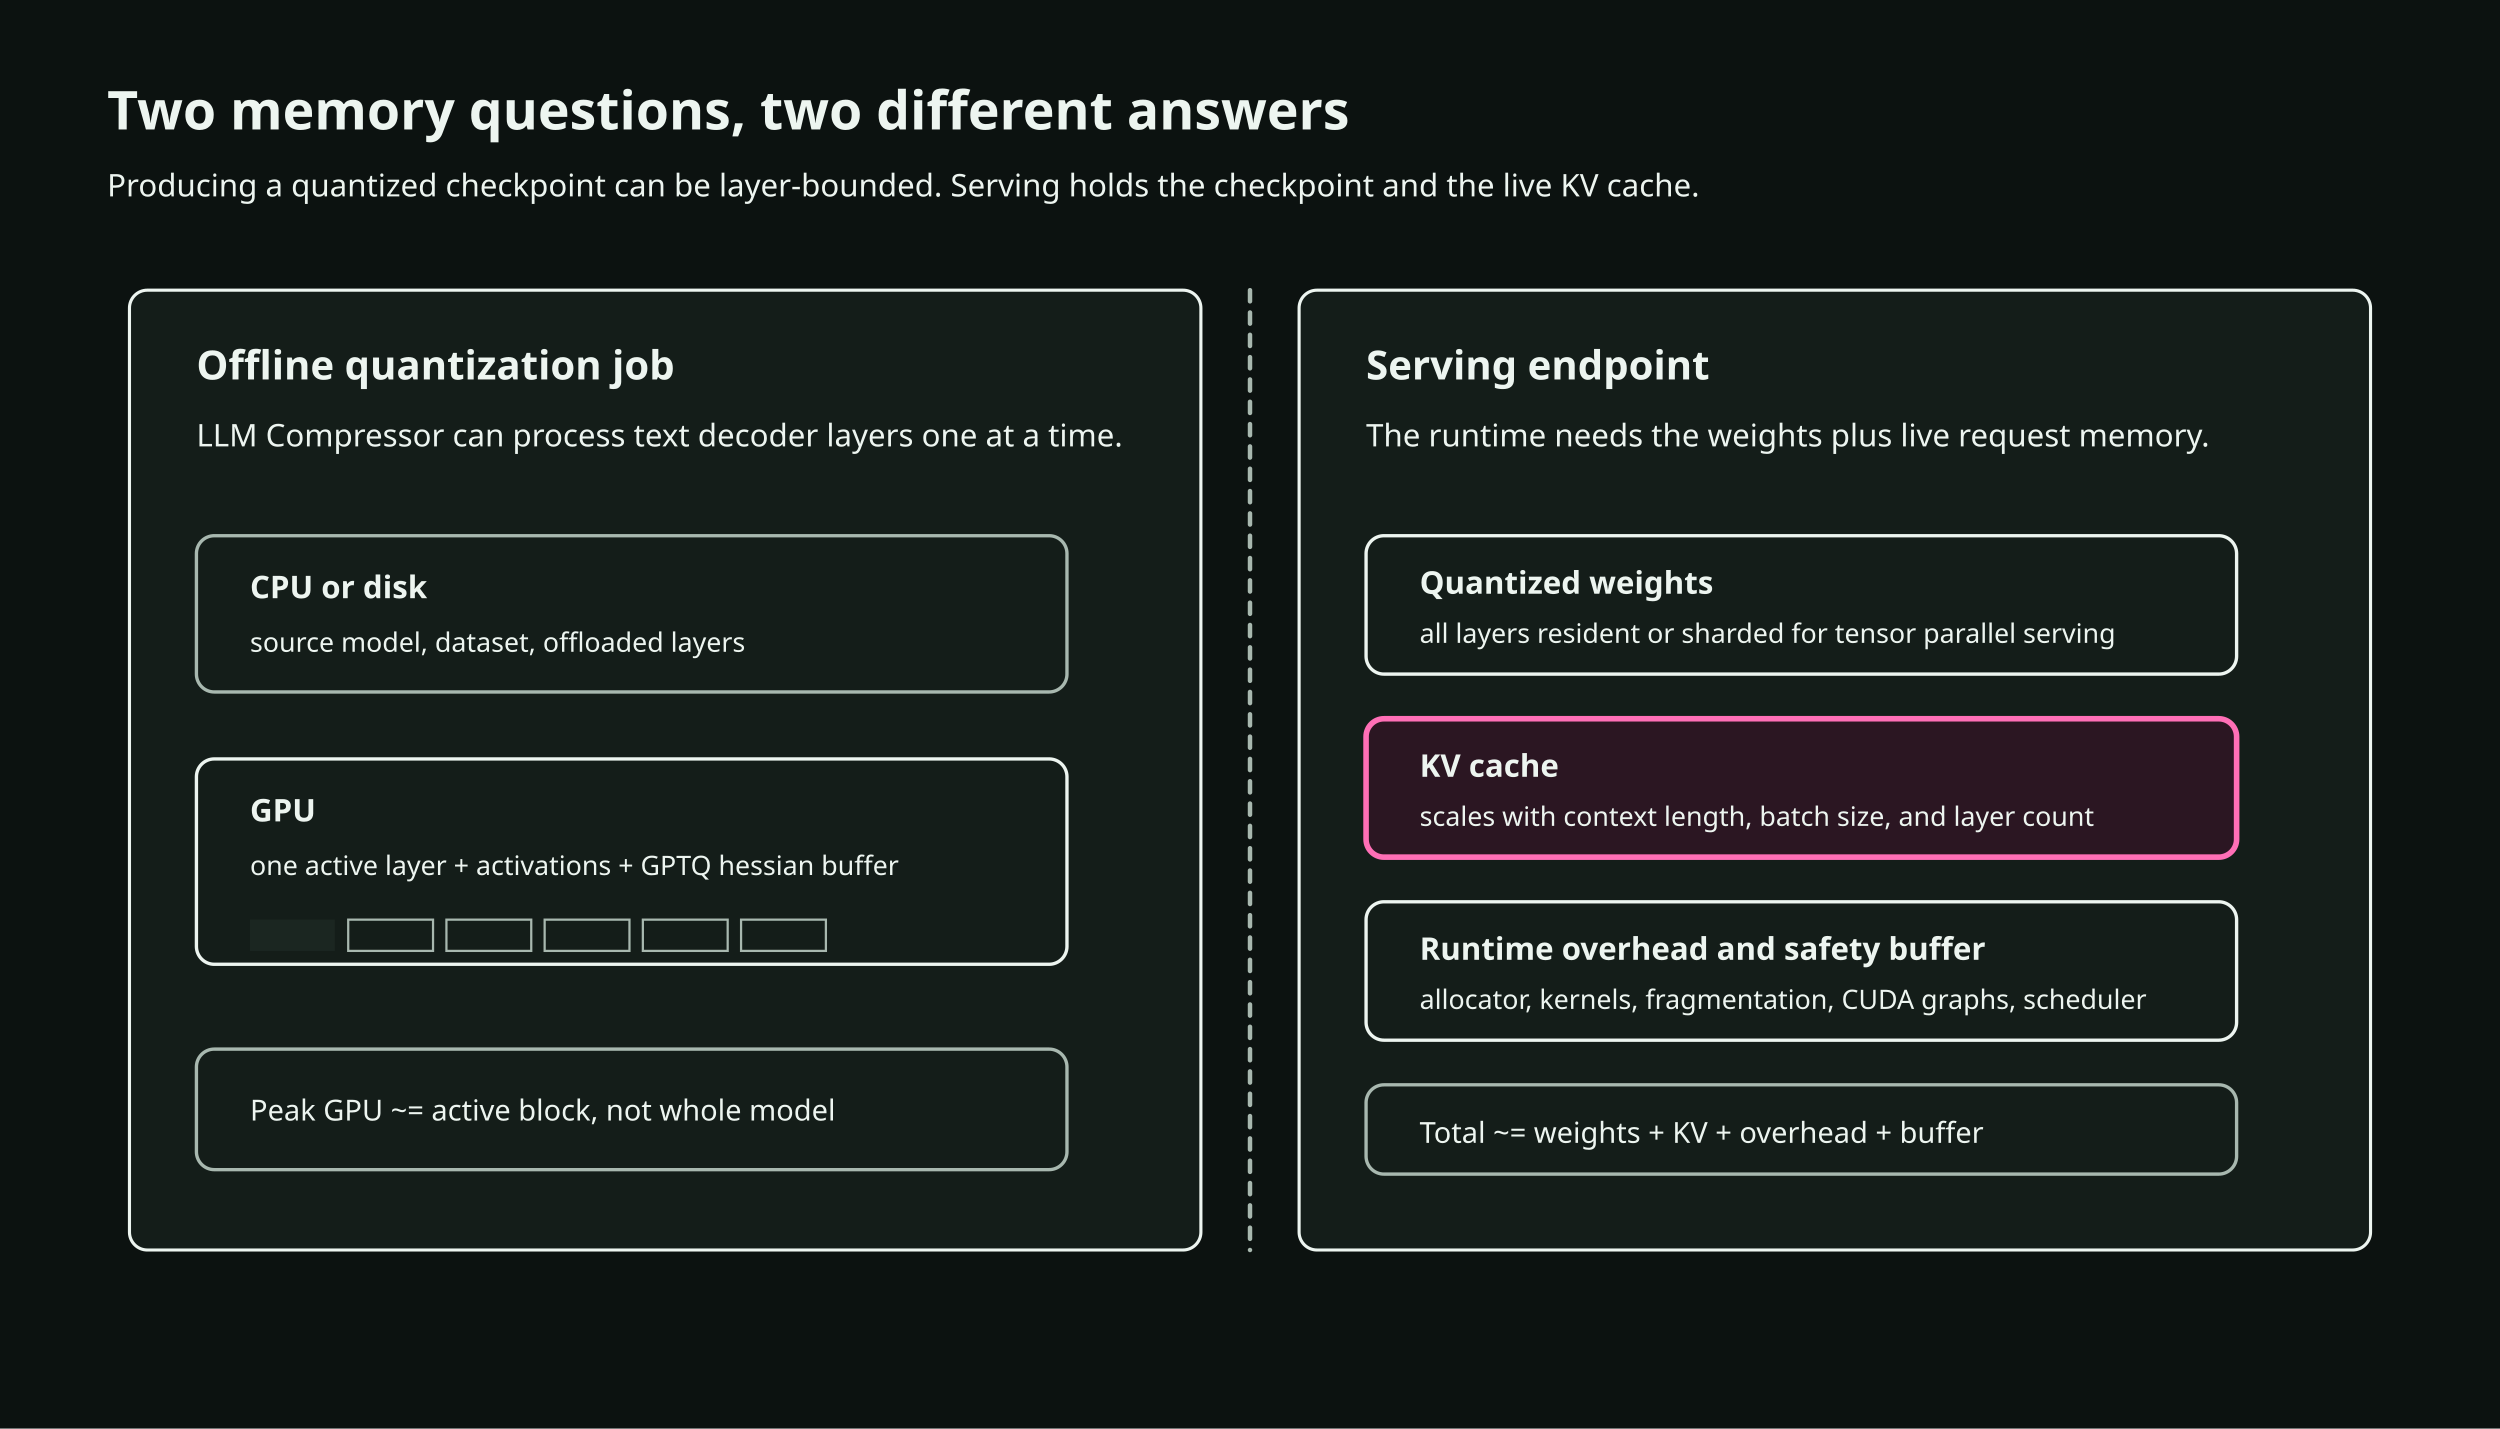
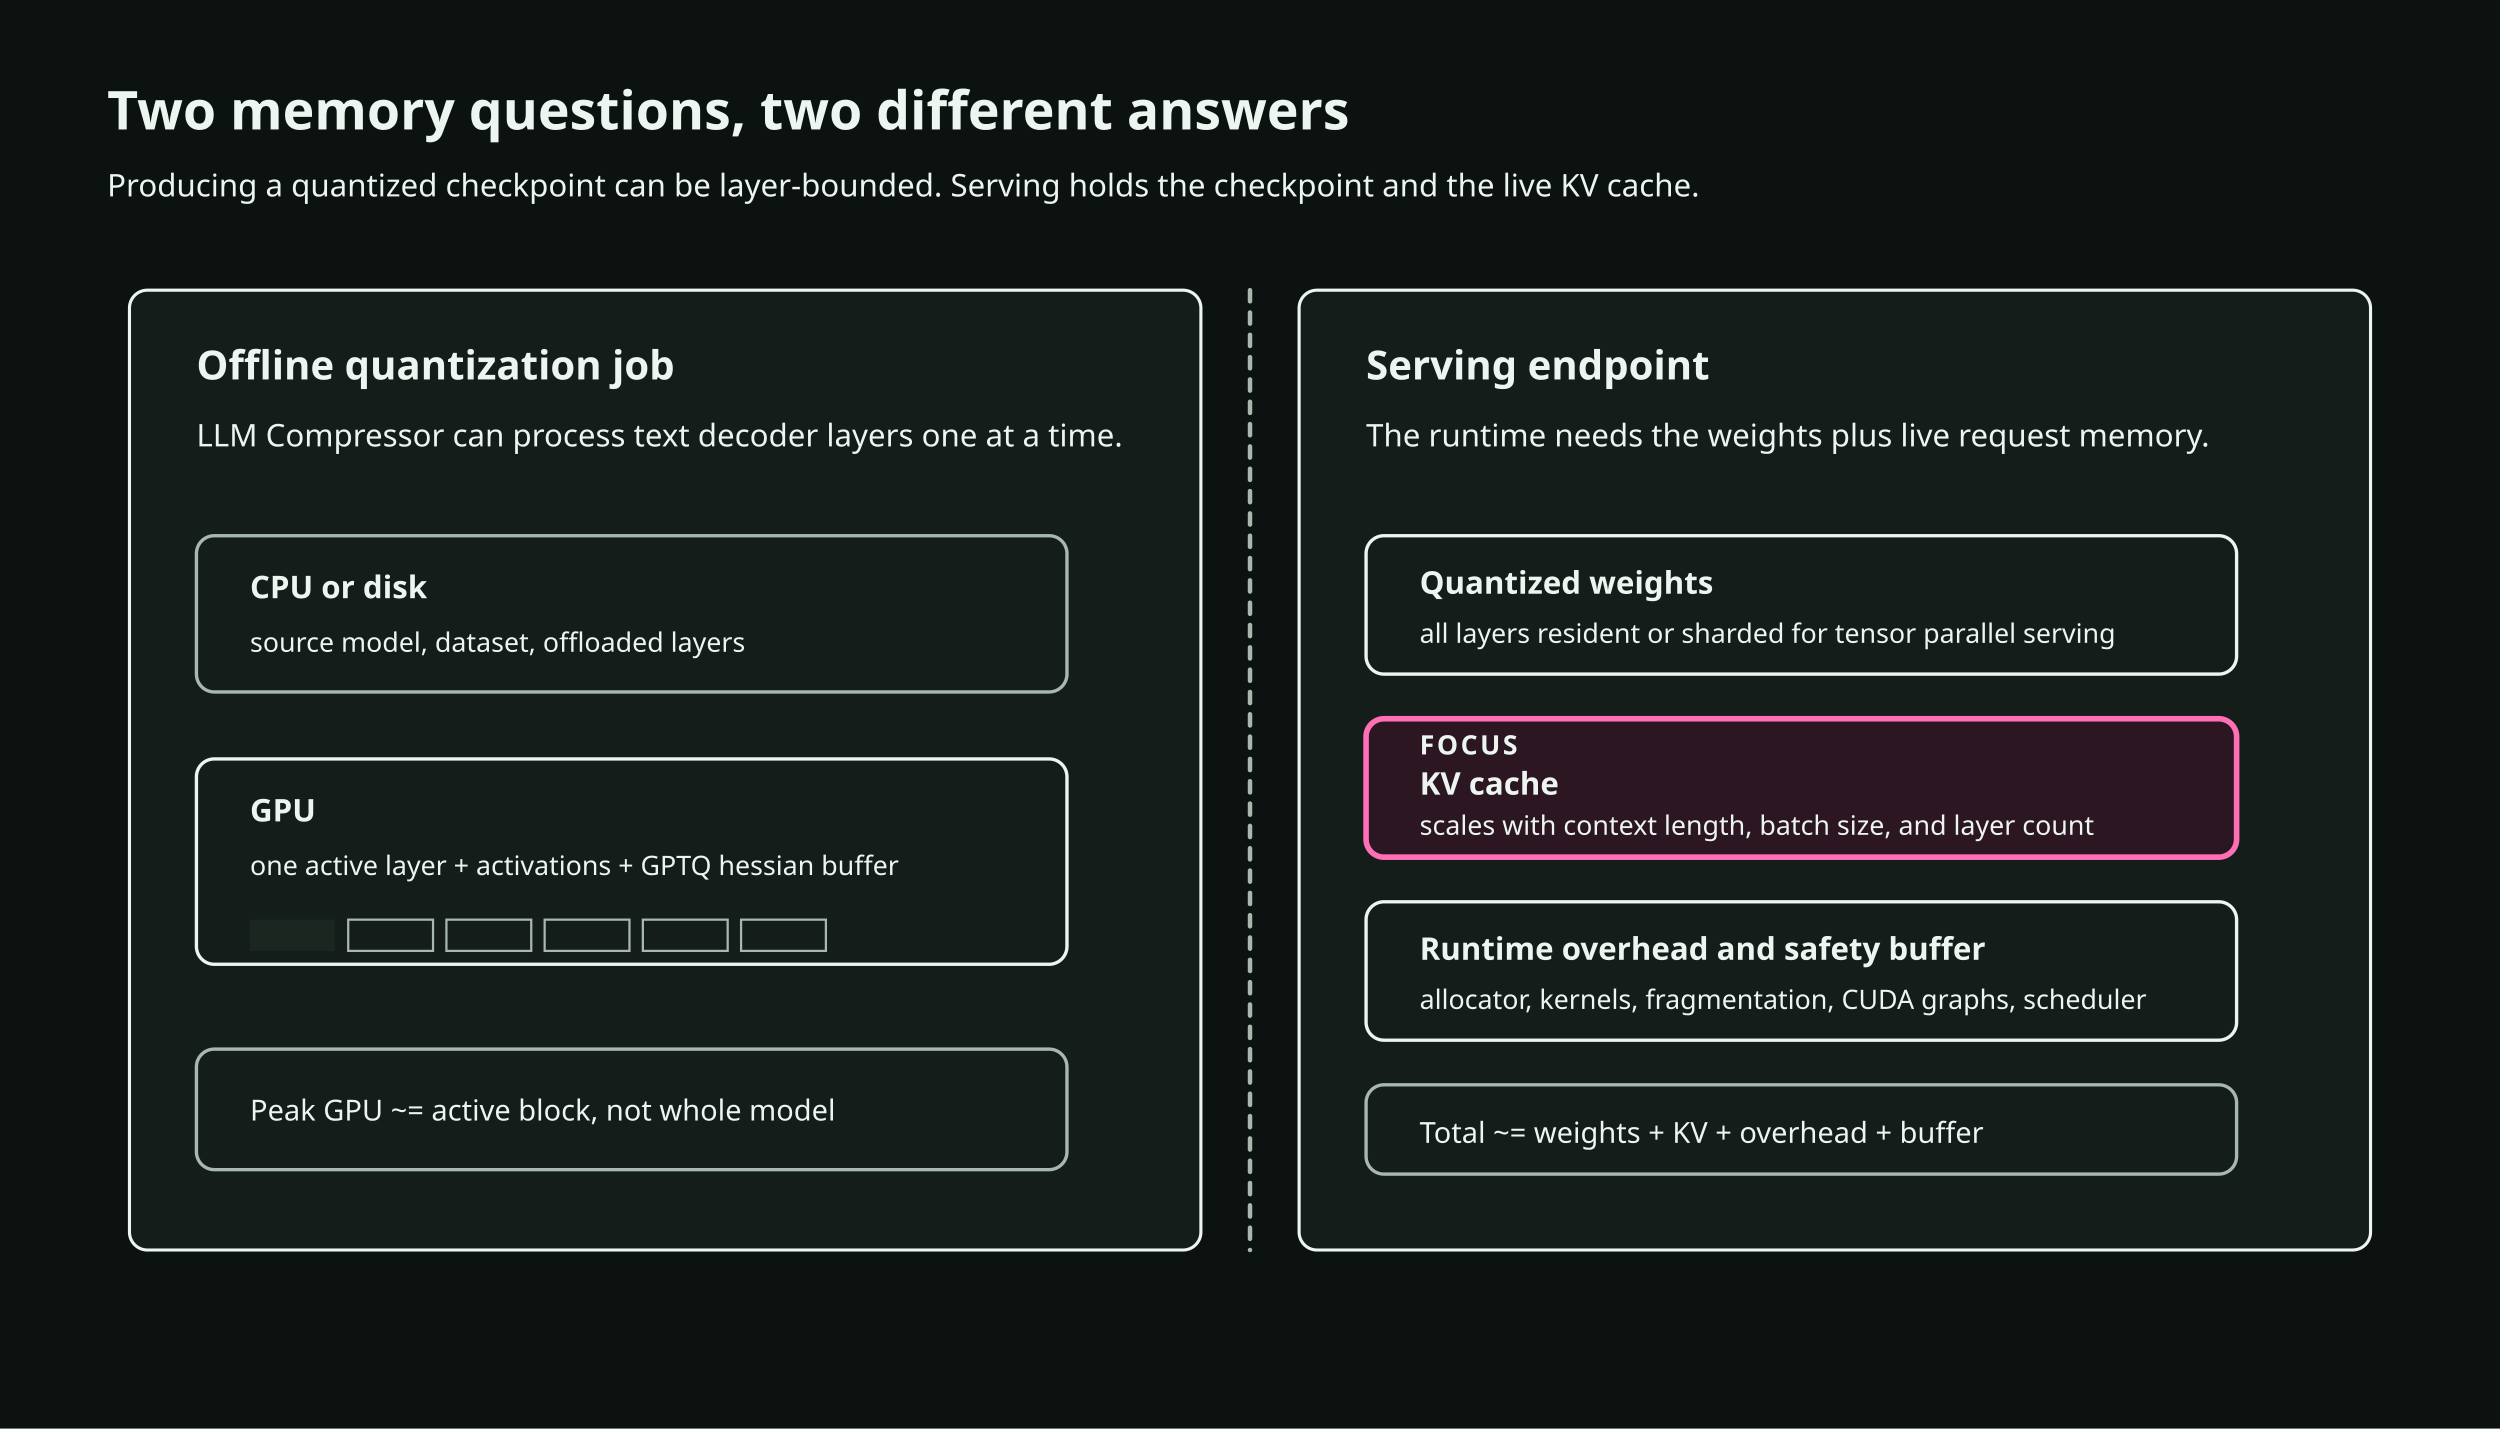
<svg xmlns="http://www.w3.org/2000/svg" width="1120" height="640" viewBox="0 0 1120 640" role="img" aria-labelledby="title desc" data-visual-system="byte-diagram-v1" preserveAspectRatio="xMidYMid meet" shape-rendering="geometricPrecision" text-rendering="geometricPrecision" font-family="IBM Plex Sans, ui-sans-serif, system-ui, sans-serif">
  <defs>
    <style>
      .bg { fill: #0C1210; }
      .panel { fill: #141D19; stroke: #EDF5F0; stroke-width: 1.4; filter: url(#shadow); }
      .gpu { fill: #141D19; stroke: #EDF5F0; stroke-width: 1.5; }
      .cpu { fill: #141D19; stroke: #A8B8AF; stroke-width: 1.5; }
      .kv { fill: #141D19; stroke: #EDF5F0; stroke-width: 1.5; }
      .ok { fill: #141D19; stroke: #A8B8AF; stroke-width: 1.5; }
      .warn { fill: #141D19; stroke: #EDF5F0; stroke-width: 1.5; }
      .title { font-style: normal; font-weight: 700; font-size: 24px; font-family: IBM Plex Sans, ui-sans-serif, system-ui, sans-serif; fill: #A8B8AF; }
      .h { font-style: normal; font-weight: 700; font-size: 18px; font-family: IBM Plex Sans, ui-sans-serif, system-ui, sans-serif; fill: #141D19; }
      .label { font-style: normal; font-weight: 700; font-size: 14px; font-family: IBM Plex Sans, ui-sans-serif, system-ui, sans-serif; fill: #A8B8AF; }
      .text { font-style: normal; font-weight: 400; font-size: 14px; font-family: IBM Plex Sans, ui-sans-serif, system-ui, sans-serif; fill: #A8B8AF; }
      .small { font-style: normal; font-weight: 400; font-size: 12px; font-family: IBM Plex Sans, ui-sans-serif, system-ui, sans-serif; fill: #141D19; }
      .mono { font-style: normal; font-weight: 400; font-size: 13px; font-family: IBM Plex Sans, ui-sans-serif, system-ui, sans-serif; fill: #141D19; }
      .line { stroke: #A8B8AF; stroke-width: 2; stroke-dasharray: 5 5; }
    </style>
  </defs>
  <style data-visual-system="evidence-plate-v1">
    * { animation: none !important; }
    .anim-box, .bar, .bar-text, .seq-item, .t-box, .flow { opacity: 1 !important; transform: none !important; }
    path, line, polyline { stroke-linecap: round; stroke-linejoin: round; }
  </style>
  <rect class="bg" width="1120" height="640" />
  <text class="title" y="58" x="48">Two memory questions, two different answers</text>
  <text class="text" y="88" x="48">Producing a quantized checkpoint can be layer-bounded. Serving holds the checkpoint and the live KV cache.</text>
  <rect class="panel" x="58" y="130" width="480" height="430" rx="8" />
  <text class="h" y="170" x="88">Offline quantization job</text>
  <text class="text" y="200" x="88">LLM Compressor can process text decoder layers one at a time.</text>
  <rect class="cpu" x="88" y="240" width="390" height="70" rx="8" />
  <text class="label" y="268" x="112">CPU or disk</text>
  <text class="small" y="292" x="112">source model, dataset, offloaded layers</text>
  <rect class="gpu" x="88" y="340" width="390" height="92" rx="8" />
  <text class="label" y="368" x="112">GPU</text>
  <text class="small" y="392" x="112">one active layer + activations + GPTQ hessian buffer</text>
  <g transform="translate(112 412)">
    <rect x="0" y="0" width="38" height="14" fill="#1B2621" />
    <rect x="44" y="0" width="38" height="14" fill="#141D19" stroke="#A8B8AF" />
    <rect x="88" y="0" width="38" height="14" fill="#141D19" stroke="#A8B8AF" />
    <rect x="132" y="0" width="38" height="14" fill="#141D19" stroke="#A8B8AF" />
    <rect x="176" y="0" width="38" height="14" fill="#141D19" stroke="#A8B8AF" />
    <rect x="220" y="0" width="38" height="14" fill="#141D19" stroke="#A8B8AF" />
  </g>
  <rect class="ok" x="88" y="470" width="390" height="54" rx="8" />
  <text class="mono" y="502" x="112">Peak GPU ~= active block, not whole model</text>
  <line class="line" x1="560" y1="130" x2="560" y2="560" />
  <rect class="panel" x="582" y="130" width="480" height="430" rx="8" />
  <text class="h" y="170" x="612">Serving endpoint</text>
  <text class="text" y="200" x="612">The runtime needs the weights plus live request memory.</text>
  <rect class="gpu" x="612" y="240" width="390" height="62" rx="8" />
  <text class="label" y="266" x="636">Quantized weights</text>
  <text class="small" y="288" x="636">all layers resident or sharded for tensor parallel serving</text>
  <rect class="kv visual-focus" x="612" y="322" width="390" height="62" rx="8" />
-   <text class="label" y="348" x="636">KV cache</text>
-   <text class="small" y="370" x="636">scales with context length, batch size, and layer count</text>
+   <text class="kind-tag" y="338" x="636">FOCUS</text>
+   <text class="label" y="356" x="636">KV cache</text>
+   <text class="small" y="374" x="636">scales with context length, batch size, and layer count</text>
  <rect class="warn" x="612" y="404" width="390" height="62" rx="8" />
  <text class="label" y="430" x="636">Runtime overhead and safety buffer</text>
  <text class="small" y="452" x="636">allocator, kernels, fragmentation, CUDA graphs, scheduler</text>
  <rect class="ok" x="612" y="486" width="390" height="40" rx="8" />
  <text class="mono" y="512" x="636">Total ~= weights + KV + overhead + buffer</text>
  <style data-visual-system="byte-diagram-v1">
    * { animation: none !important; }
    path, line, polyline { stroke-linecap: round; stroke-linejoin: round; }
    text { font-family: "IBM Plex Sans", ui-sans-serif, system-ui, sans-serif !important; fill: #EDF5F0 !important; }
    text[class*="kind"], text[class*="section"], text[class*="tag"], text[class*="step"], text[class*="axis"] { font-family: "IBM Plex Mono", ui-monospace, monospace !important; font-weight: 600; letter-spacing: 1.1px; }
    text[class*="title"], text[class*="heading"], text[class*="name"] { font-family: "Space Grotesk", ui-sans-serif, system-ui, sans-serif !important; font-weight: 600; }
    svg { background: #0C1210; }
    marker polygon, marker path { fill: #A8B8AF !important; stroke: none !important; }
    .visual-focus { fill: #2B1622 !important; stroke: #FF6FB6 !important; stroke-width: 2.5 !important; }
    .visual-focus text { fill: #FF6FB6 !important; }
  </style>
</svg>
